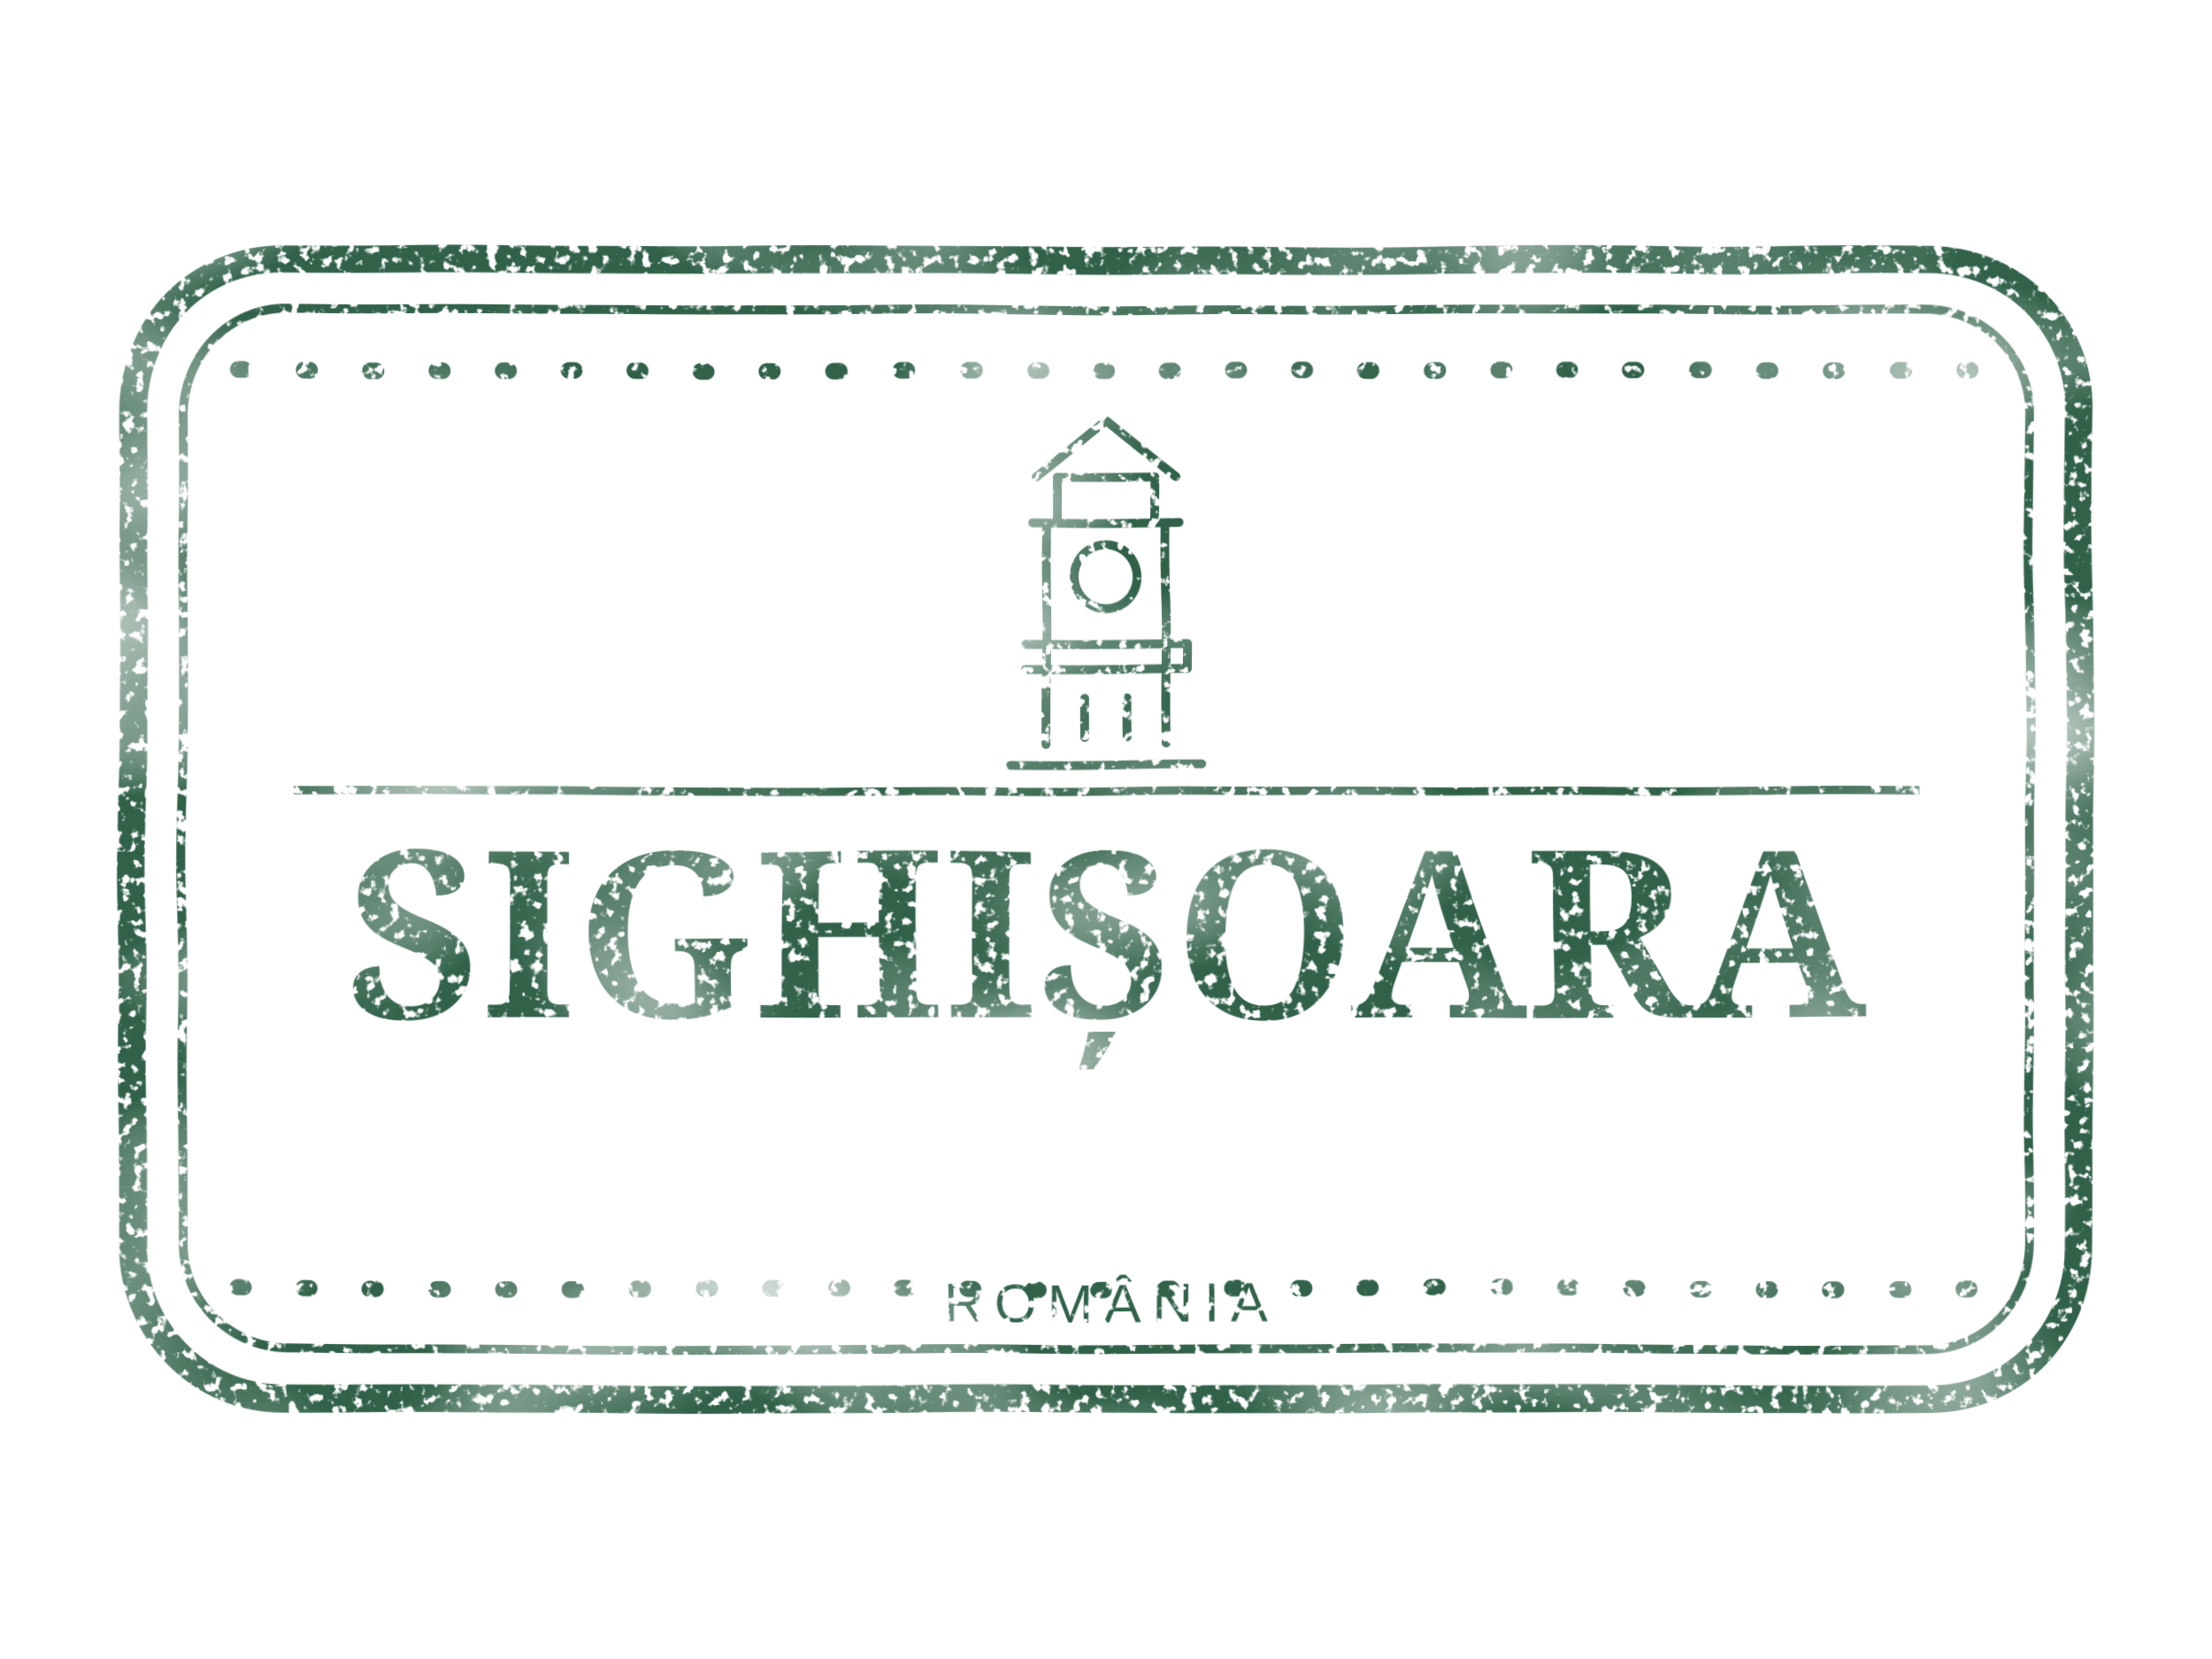
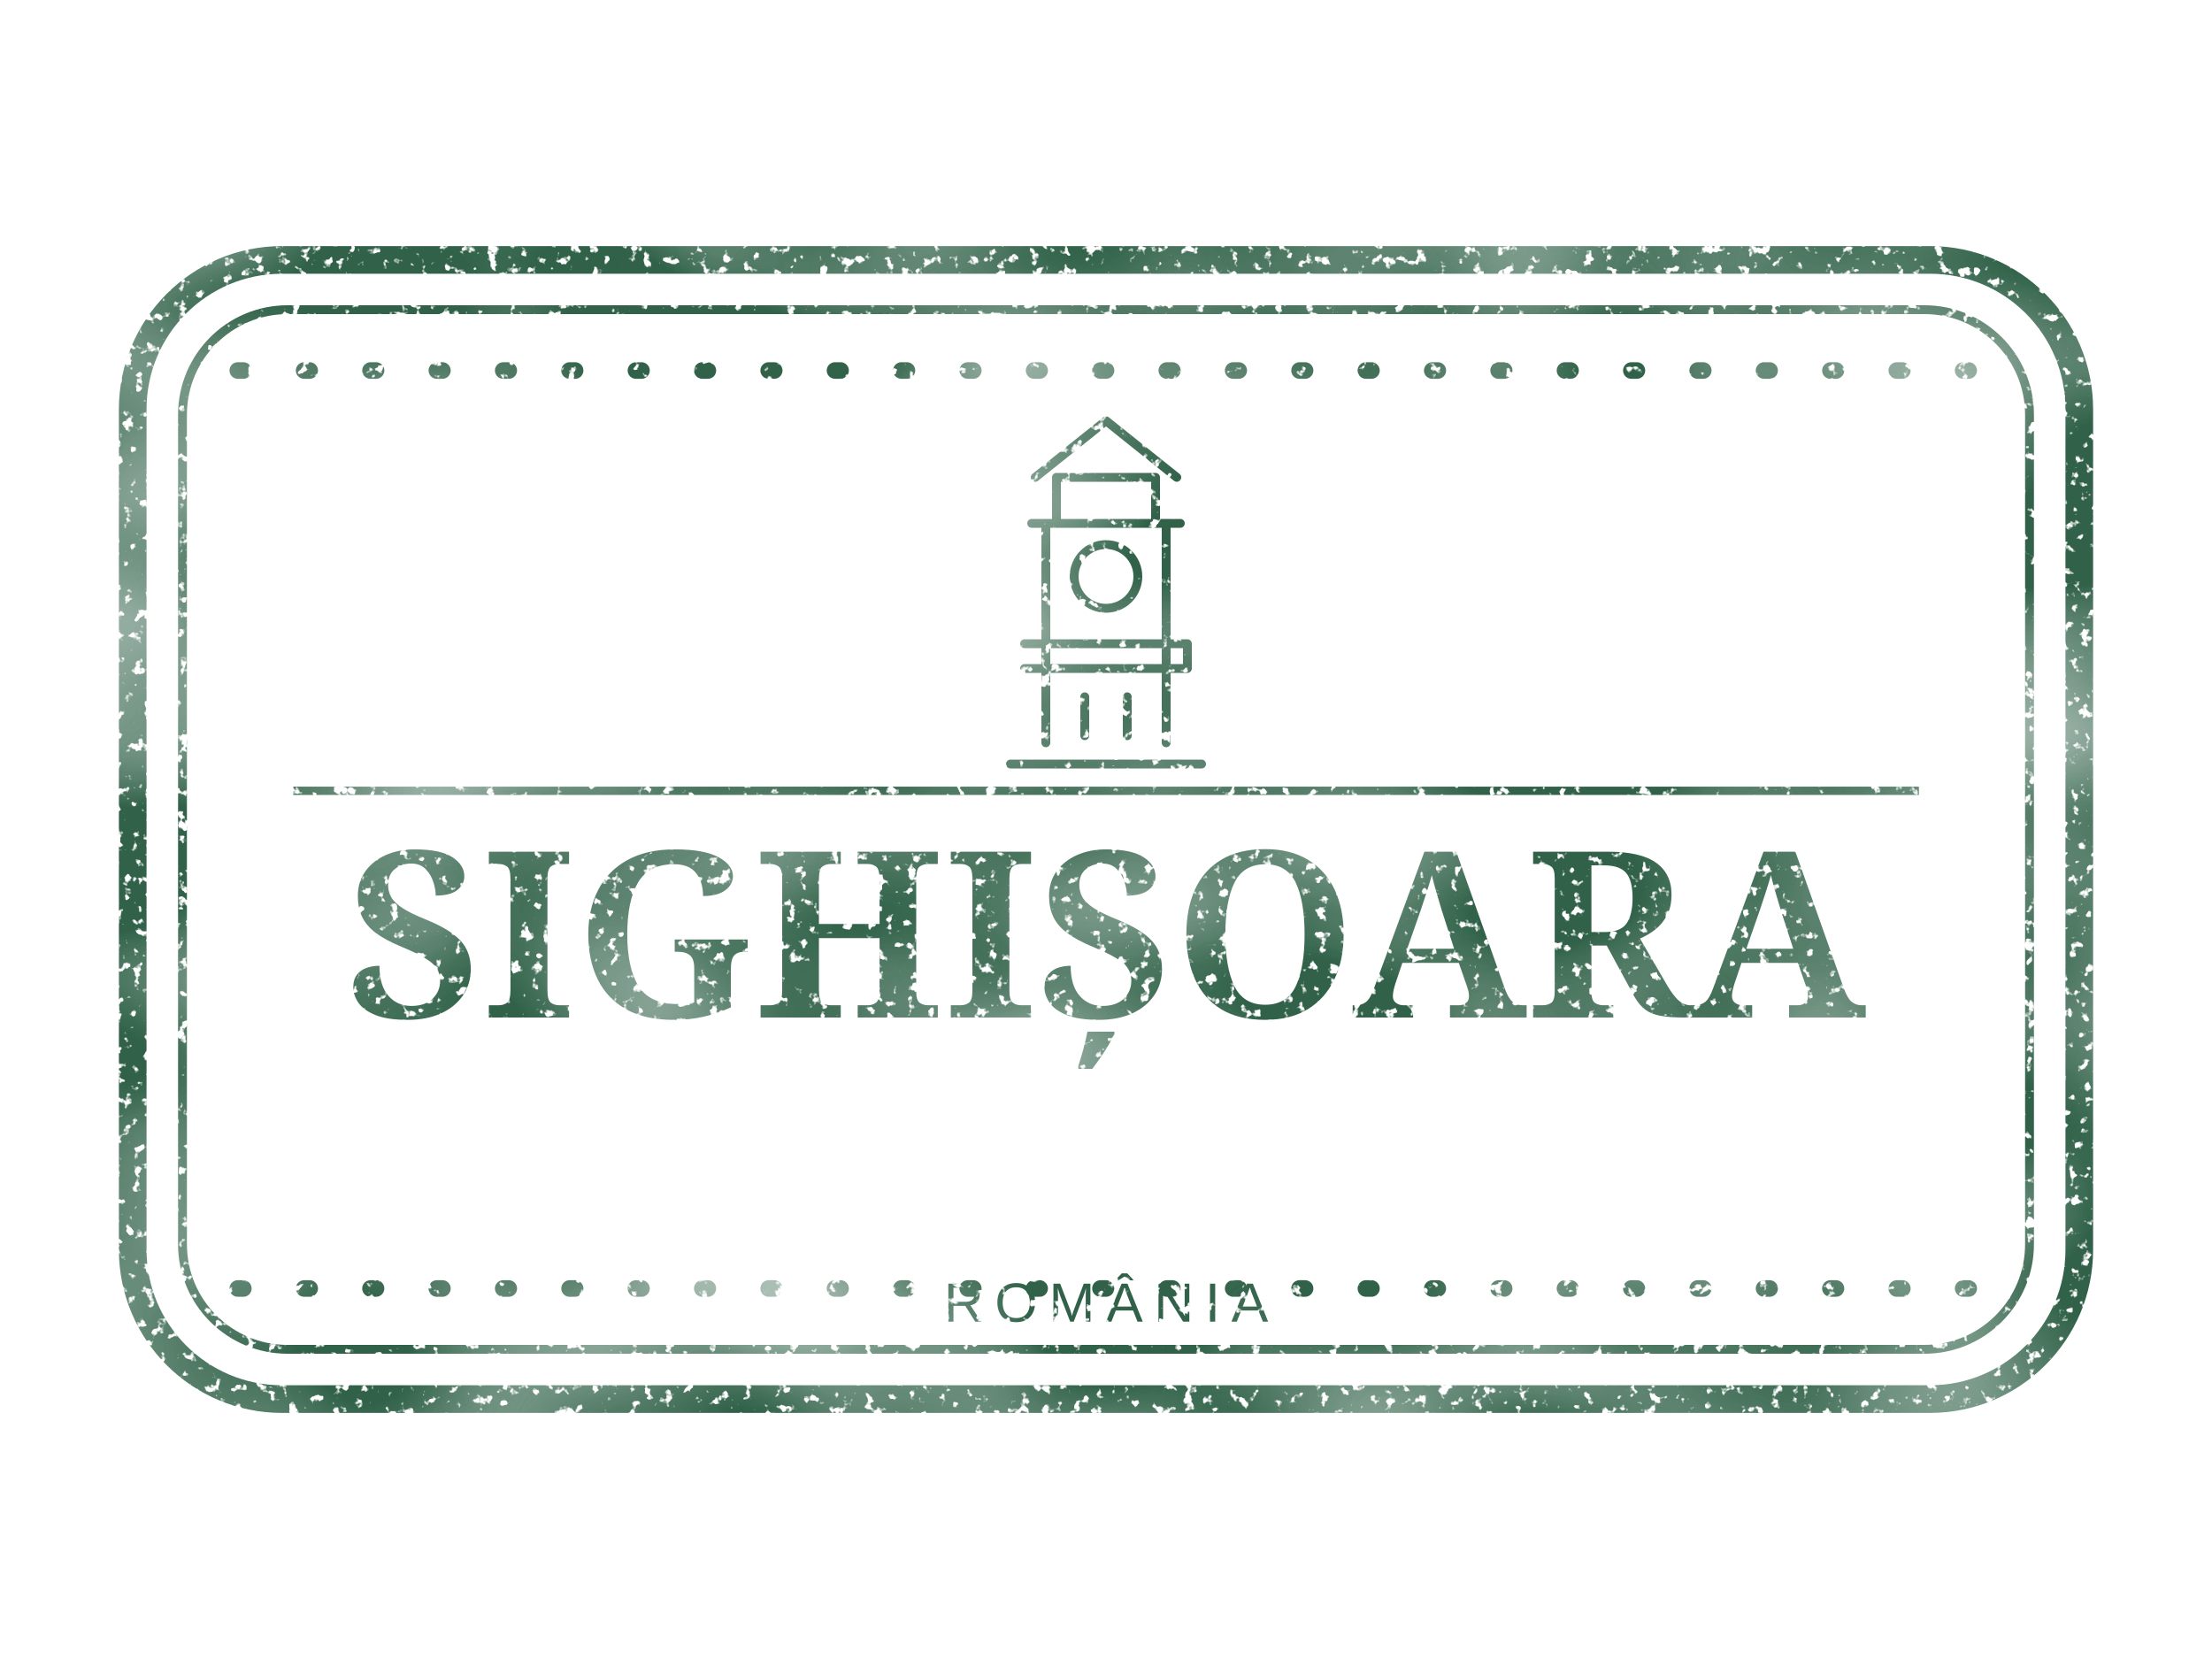
<svg xmlns="http://www.w3.org/2000/svg" viewBox="0 0 400 300" width="400" height="300" role="img" aria-labelledby="title-ro-sighisoara">
  <defs>
    <filter id="ink-ro-sighisoara-worn" x="-5%" y="-5%" width="110%" height="110%" color-interpolation-filters="sRGB">
      <feTurbulence type="fractalNoise" baseFrequency=".5" numOctaves="3" seed="17" result="grain" />
      <feColorMatrix in="grain" type="matrix" values="0 0 0 0 1 0 0 0 0 1 0 0 0 0 1 1 0 0 0 0" />
      <feComponentTransfer>
-         <feFuncA type="linear" slope="10" intercept="-3.3" />
+         <feFuncA type="linear" slope="10" intercept="-2.85" />
      </feComponentTransfer>
      <feComposite in="SourceGraphic" operator="in" result="porous" />
      <feTurbulence type="fractalNoise" baseFrequency=".019 .027" numOctaves="2" seed="41" result="pressure" />
      <feColorMatrix type="matrix" values="0 0 0 0 1 0 0 0 0 1 0 0 0 0 1 1 0 0 0 0" />
      <feComponentTransfer>
-         <feFuncA type="linear" slope="1.8" intercept="-.05" />
+         <feFuncA type="linear" slope="1.25" intercept=".2" />
      </feComponentTransfer>
-       <feComposite in="porous" operator="in" result="ink" />
-       <feDisplacementMap in="ink" in2="pressure" scale="1.15" xChannelSelector="R" yChannelSelector="G" />
-       <feGaussianBlur stdDeviation=".12" />
+       <feComposite in="porous" operator="in" />
    </filter>
  </defs>
  <g filter="url(#ink-ro-sighisoara-worn)" color="#316249" fill="currentColor" font-family="Arial,Helvetica,sans-serif" text-anchor="middle">
    <g fill="none" stroke="currentColor">
      <rect x="24" y="47" width="352" height="206" rx="27" stroke-width="5" />
      <rect x="33" y="56" width="334" height="188" rx="19" stroke-width="1.6" />
      <path d="M43 67H357M43 233H357" stroke-dasharray="1 11" stroke-linecap="round" stroke-width="3" />
    </g>
    <g transform="translate(200 110) scale(0.64)" fill="none" stroke="currentColor" stroke-width="2.5" stroke-linecap="round" stroke-linejoin="round">
      <path d="M-17 38V-24H17V38M-21-24H21M-14-24V-37H14V-24M-20-37L0-53L20-37M-23 10H23V17H-23M-6 25V36M6 25V36M-27 44H27" />
      <circle cx="0" cy="-9" r="9" />
    </g>
    <path d="M53 143H347" fill="none" stroke="currentColor" stroke-width="1.5" />
    <text x="200" y="184" font-size="42" font-family="Georgia,serif" font-weight="700" textLength="273" lengthAdjust="spacingAndGlyphs">SIGHIȘOARA</text>
    <text x="200" y="239" font-size="10" letter-spacing="2">ROMÂNIA</text>
  </g>
</svg>
